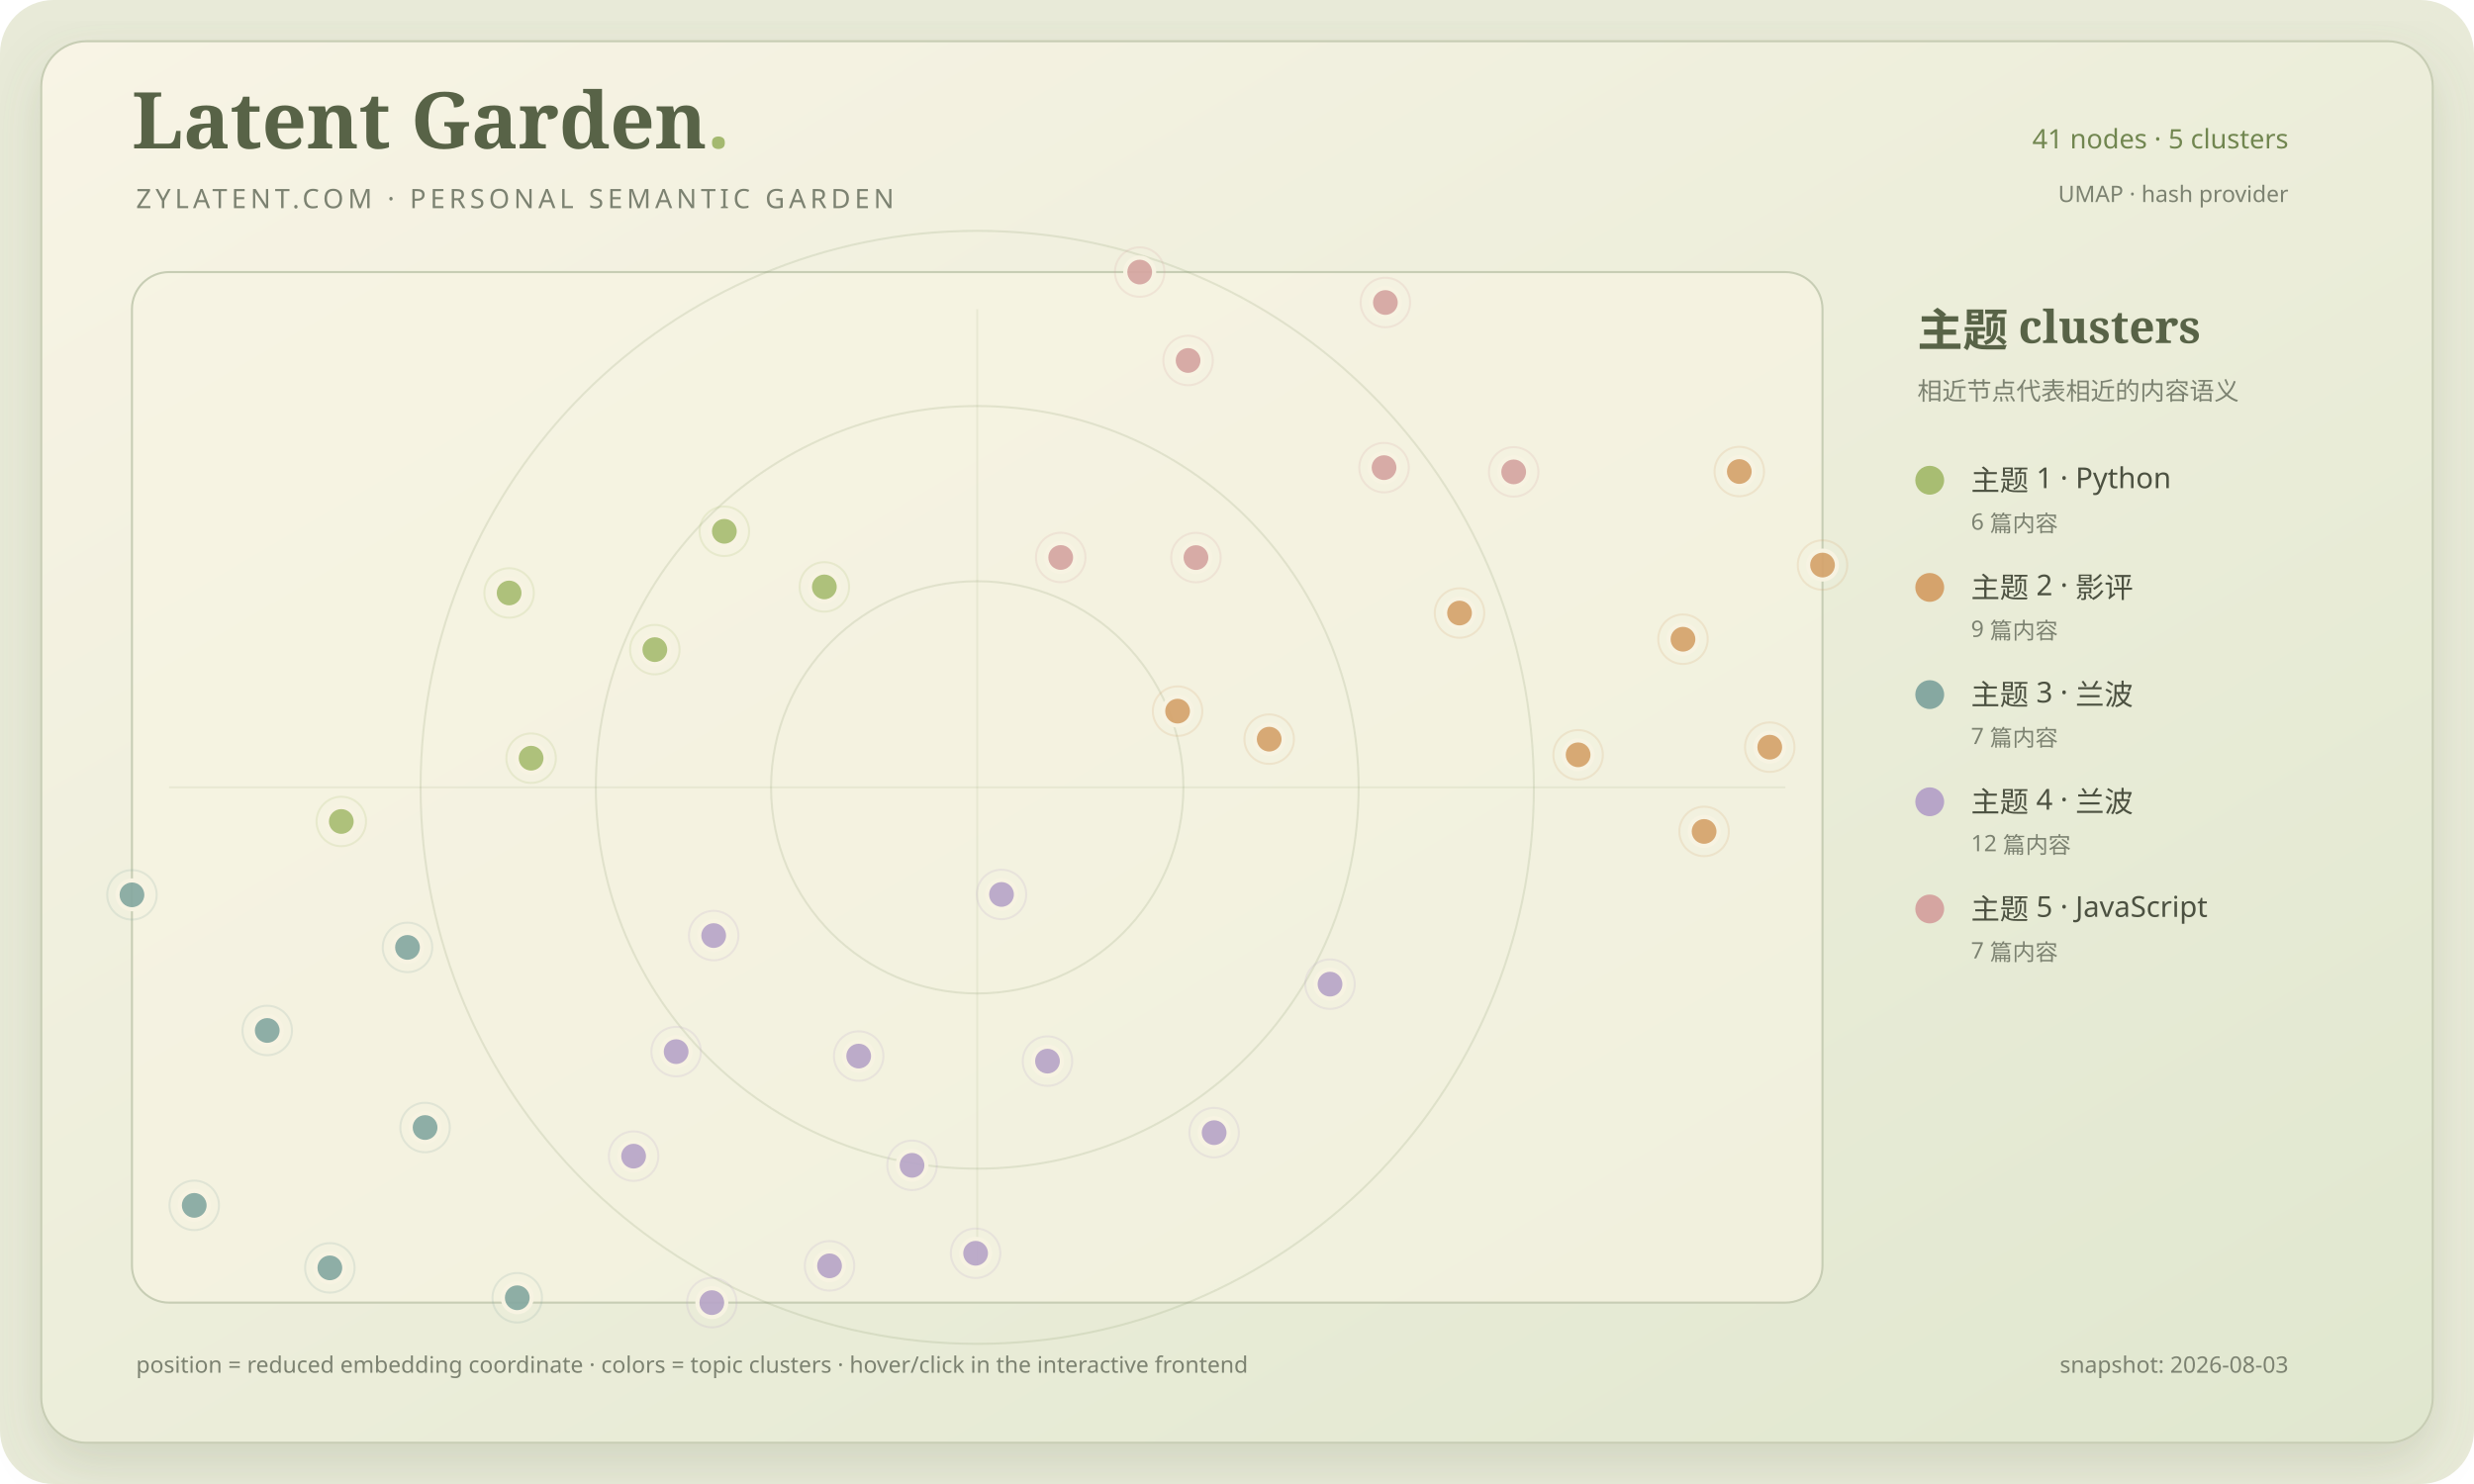
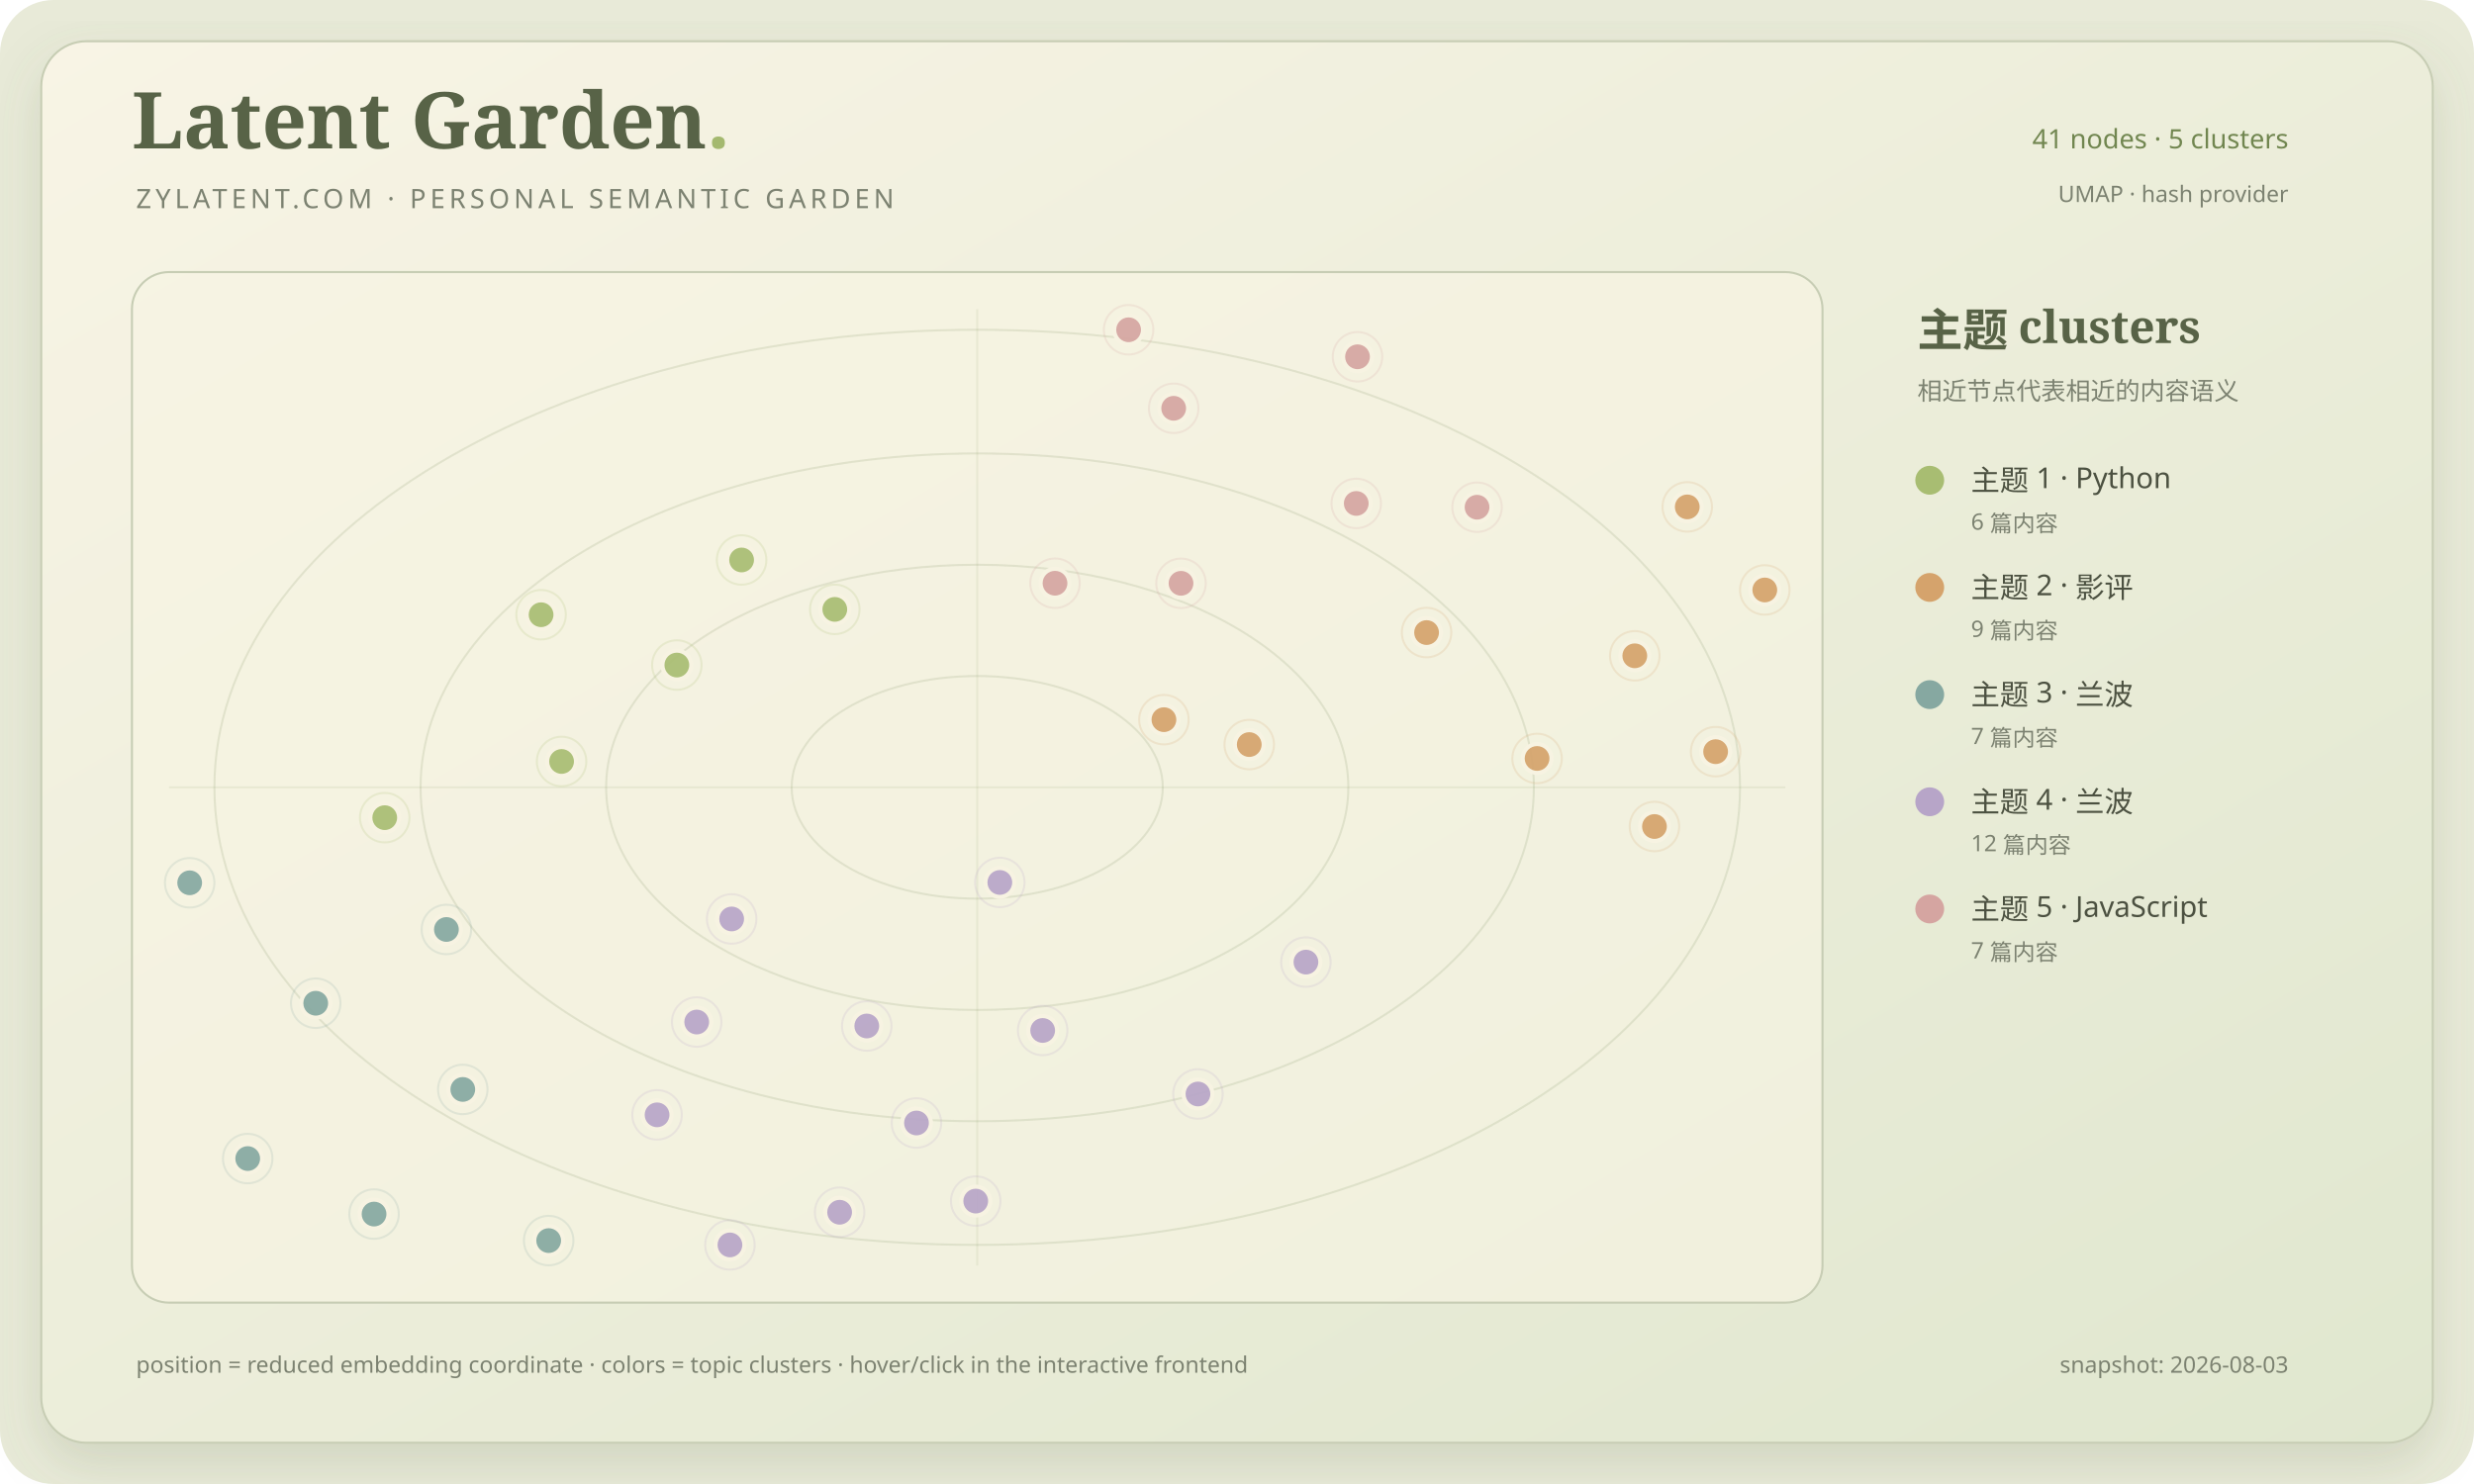
<svg xmlns="http://www.w3.org/2000/svg" viewBox="0 0 1200 720" role="img" aria-labelledby="title desc">
  <defs>
    <linearGradient id="paper" x1="0" y1="0" x2="1" y2="1">
      <stop stop-color="#f8f4e5" />
      <stop offset="1" stop-color="#e0e7cf" />
    </linearGradient>
    <filter id="shadow" x="-20%" y="-20%" width="140%" height="140%">
      <feDropShadow dx="0" dy="10" stdDeviation="12" flood-color="#697653" flood-opacity=".18" />
    </filter>
+     <clipPath id="map-clip">
+       <rect x="64" y="132" width="820" height="500" rx="18" />
+     </clipPath>
  </defs>
  <rect width="1200" height="720" rx="26" fill="#e8ead8" />
  <rect x="20" y="20" width="1160" height="680" rx="22" fill="url(#paper)" stroke="#c7cdb4" filter="url(#shadow)" />
  <text x="64" y="72" fill="#586347" font-family="Georgia, serif" font-size="38" font-weight="700">Latent Garden<tspan fill="#a4b96f">.</tspan>
  </text>
  <text x="66" y="101" fill="#7c8271" font-family="Segoe UI, sans-serif" font-size="13" letter-spacing="2">ZYLATENT.COM · PERSONAL SEMANTIC GARDEN</text>
  <text x="1110" y="72" text-anchor="end" fill="#718650" font-family="Segoe UI, sans-serif" font-size="13">41 nodes · 5 clusters</text>
  <text x="1110" y="98" text-anchor="end" fill="#7c8271" font-family="Segoe UI, sans-serif" font-size="11">UMAP · hash provider</text>
  <rect x="64" y="132" width="820" height="500" rx="18" fill="#f7f3e2" fill-opacity=".64" stroke="#c7cdb4" />
-   <circle cx="474.0" cy="382.0" r="100" fill="none" stroke="#87986a" stroke-opacity=".18" stroke-width="1" />
-   <circle cx="474.0" cy="382.0" r="185" fill="none" stroke="#87986a" stroke-opacity=".18" stroke-width="1" />
-   <circle cx="474.0" cy="382.0" r="270" fill="none" stroke="#87986a" stroke-opacity=".18" stroke-width="1" />
-   <path d="M 474.0 150 V 614" stroke="#87986a" stroke-opacity=".12" />
-   <path d="M 82 382.0 H 866" stroke="#87986a" stroke-opacity=".12" />
-   <g>
-     <circle cx="257.61" cy="367.85" r="7" fill="#a8bd72" fill-opacity=".92" stroke="#f7f3e2" stroke-width="2" />
-     <circle cx="257.61" cy="367.85" r="12" fill="none" stroke="#a8bd72" stroke-opacity=".18" />
-   </g>
-   <g>
-     <circle cx="246.94" cy="287.69" r="7" fill="#a8bd72" fill-opacity=".92" stroke="#f7f3e2" stroke-width="2" />
-     <circle cx="246.94" cy="287.69" r="12" fill="none" stroke="#a8bd72" stroke-opacity=".18" />
-   </g>
-   <g>
-     <circle cx="734.20" cy="228.94" r="7" fill="#d5a5a1" fill-opacity=".92" stroke="#f7f3e2" stroke-width="2" />
-     <circle cx="734.20" cy="228.94" r="12" fill="none" stroke="#d5a5a1" stroke-opacity=".18" />
-   </g>
-   <g>
-     <circle cx="707.93" cy="297.43" r="7" fill="#d5a36c" fill-opacity=".92" stroke="#f7f3e2" stroke-width="2" />
-     <circle cx="707.93" cy="297.43" r="12" fill="none" stroke="#d5a36c" stroke-opacity=".18" />
-   </g>
-   <g>
-     <circle cx="645.11" cy="477.48" r="7" fill="#b7a5c8" fill-opacity=".92" stroke="#f7f3e2" stroke-width="2" />
-     <circle cx="645.11" cy="477.48" r="12" fill="none" stroke="#b7a5c8" stroke-opacity=".18" />
-   </g>
-   <g>
-     <circle cx="671.32" cy="226.88" r="7" fill="#d5a5a1" fill-opacity=".92" stroke="#f7f3e2" stroke-width="2" />
-     <circle cx="671.32" cy="226.88" r="12" fill="none" stroke="#d5a5a1" stroke-opacity=".18" />
-   </g>
-   <g>
-     <circle cx="94.21" cy="584.81" r="7" fill="#86a8a1" fill-opacity=".92" stroke="#f7f3e2" stroke-width="2" />
-     <circle cx="94.21" cy="584.81" r="12" fill="none" stroke="#86a8a1" stroke-opacity=".18" />
-   </g>
-   <g>
-     <circle cx="485.77" cy="433.96" r="7" fill="#b7a5c8" fill-opacity=".92" stroke="#f7f3e2" stroke-width="2" />
-     <circle cx="485.77" cy="433.96" r="12" fill="none" stroke="#b7a5c8" stroke-opacity=".18" />
-   </g>
-   <g>
-     <circle cx="816.32" cy="310.13" r="7" fill="#d5a36c" fill-opacity=".92" stroke="#f7f3e2" stroke-width="2" />
-     <circle cx="816.32" cy="310.13" r="12" fill="none" stroke="#d5a36c" stroke-opacity=".18" />
-   </g>
-   <g>
-     <circle cx="514.49" cy="270.47" r="7" fill="#d5a5a1" fill-opacity=".92" stroke="#f7f3e2" stroke-width="2" />
-     <circle cx="514.49" cy="270.47" r="12" fill="none" stroke="#d5a5a1" stroke-opacity=".18" />
-   </g>
-   <g>
-     <circle cx="580.08" cy="270.52" r="7" fill="#d5a5a1" fill-opacity=".92" stroke="#f7f3e2" stroke-width="2" />
-     <circle cx="580.08" cy="270.52" r="12" fill="none" stroke="#d5a5a1" stroke-opacity=".18" />
-   </g>
-   <g>
-     <circle cx="671.97" cy="146.76" r="7" fill="#d5a5a1" fill-opacity=".92" stroke="#f7f3e2" stroke-width="2" />
-     <circle cx="671.97" cy="146.76" r="12" fill="none" stroke="#d5a5a1" stroke-opacity=".18" />
-   </g>
-   <g>
-     <circle cx="615.61" cy="358.62" r="7" fill="#d5a36c" fill-opacity=".92" stroke="#f7f3e2" stroke-width="2" />
-     <circle cx="615.61" cy="358.62" r="12" fill="none" stroke="#d5a36c" stroke-opacity=".18" />
-   </g>
-   <g>
-     <circle cx="884.00" cy="274.15" r="7" fill="#d5a36c" fill-opacity=".92" stroke="#f7f3e2" stroke-width="2" />
-     <circle cx="884.00" cy="274.15" r="12" fill="none" stroke="#d5a36c" stroke-opacity=".18" />
-   </g>
-   <g>
-     <circle cx="576.27" cy="174.89" r="7" fill="#d5a5a1" fill-opacity=".92" stroke="#f7f3e2" stroke-width="2" />
-     <circle cx="576.27" cy="174.89" r="12" fill="none" stroke="#d5a5a1" stroke-opacity=".18" />
-   </g>
-   <g>
-     <circle cx="351.34" cy="257.77" r="7" fill="#a8bd72" fill-opacity=".92" stroke="#f7f3e2" stroke-width="2" />
-     <circle cx="351.34" cy="257.77" r="12" fill="none" stroke="#a8bd72" stroke-opacity=".18" />
-   </g>
-   <g>
-     <circle cx="399.85" cy="284.75" r="7" fill="#a8bd72" fill-opacity=".92" stroke="#f7f3e2" stroke-width="2" />
-     <circle cx="399.85" cy="284.75" r="12" fill="none" stroke="#a8bd72" stroke-opacity=".18" />
-   </g>
-   <g>
-     <circle cx="843.63" cy="228.77" r="7" fill="#d5a36c" fill-opacity=".92" stroke="#f7f3e2" stroke-width="2" />
-     <circle cx="843.63" cy="228.77" r="12" fill="none" stroke="#d5a36c" stroke-opacity=".18" />
-   </g>
-   <g>
-     <circle cx="571.18" cy="345.02" r="7" fill="#d5a36c" fill-opacity=".92" stroke="#f7f3e2" stroke-width="2" />
-     <circle cx="571.18" cy="345.02" r="12" fill="none" stroke="#d5a36c" stroke-opacity=".18" />
-   </g>
-   <g>
-     <circle cx="317.62" cy="315.18" r="7" fill="#a8bd72" fill-opacity=".92" stroke="#f7f3e2" stroke-width="2" />
-     <circle cx="317.62" cy="315.18" r="12" fill="none" stroke="#a8bd72" stroke-opacity=".18" />
-   </g>
-   <g>
-     <circle cx="64.00" cy="434.15" r="7" fill="#86a8a1" fill-opacity=".92" stroke="#f7f3e2" stroke-width="2" />
-     <circle cx="64.00" cy="434.15" r="12" fill="none" stroke="#86a8a1" stroke-opacity=".18" />
-   </g>
-   <g>
-     <circle cx="473.21" cy="608.05" r="7" fill="#b7a5c8" fill-opacity=".92" stroke="#f7f3e2" stroke-width="2" />
-     <circle cx="473.21" cy="608.05" r="12" fill="none" stroke="#b7a5c8" stroke-opacity=".18" />
-   </g>
-   <g>
-     <circle cx="765.45" cy="366.21" r="7" fill="#d5a36c" fill-opacity=".92" stroke="#f7f3e2" stroke-width="2" />
-     <circle cx="765.45" cy="366.21" r="12" fill="none" stroke="#d5a36c" stroke-opacity=".18" />
-   </g>
-   <g>
-     <circle cx="327.95" cy="510.22" r="7" fill="#b7a5c8" fill-opacity=".92" stroke="#f7f3e2" stroke-width="2" />
-     <circle cx="327.95" cy="510.22" r="12" fill="none" stroke="#b7a5c8" stroke-opacity=".18" />
-   </g>
-   <g>
-     <circle cx="442.37" cy="565.38" r="7" fill="#b7a5c8" fill-opacity=".92" stroke="#f7f3e2" stroke-width="2" />
-     <circle cx="442.37" cy="565.38" r="12" fill="none" stroke="#b7a5c8" stroke-opacity=".18" />
-   </g>
-   <g>
-     <circle cx="129.62" cy="499.95" r="7" fill="#86a8a1" fill-opacity=".92" stroke="#f7f3e2" stroke-width="2" />
-     <circle cx="129.62" cy="499.95" r="12" fill="none" stroke="#86a8a1" stroke-opacity=".18" />
-   </g>
-   <g>
-     <circle cx="858.41" cy="362.51" r="7" fill="#d5a36c" fill-opacity=".92" stroke="#f7f3e2" stroke-width="2" />
-     <circle cx="858.41" cy="362.51" r="12" fill="none" stroke="#d5a36c" stroke-opacity=".18" />
-   </g>
-   <g>
-     <circle cx="159.99" cy="615.14" r="7" fill="#86a8a1" fill-opacity=".92" stroke="#f7f3e2" stroke-width="2" />
-     <circle cx="159.99" cy="615.14" r="12" fill="none" stroke="#86a8a1" stroke-opacity=".18" />
-   </g>
-   <g>
-     <circle cx="346.16" cy="453.91" r="7" fill="#b7a5c8" fill-opacity=".92" stroke="#f7f3e2" stroke-width="2" />
-     <circle cx="346.16" cy="453.91" r="12" fill="none" stroke="#b7a5c8" stroke-opacity=".18" />
-   </g>
-   <g>
-     <circle cx="588.91" cy="549.53" r="7" fill="#b7a5c8" fill-opacity=".92" stroke="#f7f3e2" stroke-width="2" />
-     <circle cx="588.91" cy="549.53" r="12" fill="none" stroke="#b7a5c8" stroke-opacity=".18" />
-   </g>
-   <g>
-     <circle cx="402.36" cy="614.15" r="7" fill="#b7a5c8" fill-opacity=".92" stroke="#f7f3e2" stroke-width="2" />
-     <circle cx="402.36" cy="614.15" r="12" fill="none" stroke="#b7a5c8" stroke-opacity=".18" />
-   </g>
-   <g>
-     <circle cx="345.26" cy="632.00" r="7" fill="#b7a5c8" fill-opacity=".92" stroke="#f7f3e2" stroke-width="2" />
-     <circle cx="345.26" cy="632.00" r="12" fill="none" stroke="#b7a5c8" stroke-opacity=".18" />
-   </g>
-   <g>
-     <circle cx="826.56" cy="403.39" r="7" fill="#d5a36c" fill-opacity=".92" stroke="#f7f3e2" stroke-width="2" />
-     <circle cx="826.56" cy="403.39" r="12" fill="none" stroke="#d5a36c" stroke-opacity=".18" />
-   </g>
-   <g>
-     <circle cx="307.32" cy="560.93" r="7" fill="#b7a5c8" fill-opacity=".92" stroke="#f7f3e2" stroke-width="2" />
-     <circle cx="307.32" cy="560.93" r="12" fill="none" stroke="#b7a5c8" stroke-opacity=".18" />
-   </g>
-   <g>
-     <circle cx="508.07" cy="514.83" r="7" fill="#b7a5c8" fill-opacity=".92" stroke="#f7f3e2" stroke-width="2" />
-     <circle cx="508.07" cy="514.83" r="12" fill="none" stroke="#b7a5c8" stroke-opacity=".18" />
-   </g>
-   <g>
-     <circle cx="206.18" cy="547.04" r="7" fill="#86a8a1" fill-opacity=".92" stroke="#f7f3e2" stroke-width="2" />
-     <circle cx="206.18" cy="547.04" r="12" fill="none" stroke="#86a8a1" stroke-opacity=".18" />
-   </g>
-   <g>
-     <circle cx="416.50" cy="512.38" r="7" fill="#b7a5c8" fill-opacity=".92" stroke="#f7f3e2" stroke-width="2" />
-     <circle cx="416.50" cy="512.38" r="12" fill="none" stroke="#b7a5c8" stroke-opacity=".18" />
-   </g>
-   <g>
-     <circle cx="197.65" cy="459.65" r="7" fill="#86a8a1" fill-opacity=".92" stroke="#f7f3e2" stroke-width="2" />
-     <circle cx="197.65" cy="459.65" r="12" fill="none" stroke="#86a8a1" stroke-opacity=".18" />
-   </g>
-   <g>
-     <circle cx="250.89" cy="629.64" r="7" fill="#86a8a1" fill-opacity=".92" stroke="#f7f3e2" stroke-width="2" />
-     <circle cx="250.89" cy="629.64" r="12" fill="none" stroke="#86a8a1" stroke-opacity=".18" />
-   </g>
-   <g>
-     <circle cx="165.54" cy="398.56" r="7" fill="#a8bd72" fill-opacity=".92" stroke="#f7f3e2" stroke-width="2" />
-     <circle cx="165.54" cy="398.56" r="12" fill="none" stroke="#a8bd72" stroke-opacity=".18" />
-   </g>
-   <g>
-     <circle cx="552.80" cy="132.00" r="7" fill="#d5a5a1" fill-opacity=".92" stroke="#f7f3e2" stroke-width="2" />
-     <circle cx="552.80" cy="132.00" r="12" fill="none" stroke="#d5a5a1" stroke-opacity=".18" />
+   <g clip-path="url(#map-clip)">
+     <ellipse cx="474.0" cy="382.0" rx="90" ry="54" fill="none" stroke="#87986a" stroke-opacity=".18" stroke-width="1" />
+     <ellipse cx="474.0" cy="382.0" rx="180" ry="108" fill="none" stroke="#87986a" stroke-opacity=".18" stroke-width="1" />
+     <ellipse cx="474.0" cy="382.0" rx="270" ry="162" fill="none" stroke="#87986a" stroke-opacity=".18" stroke-width="1" />
+     <ellipse cx="474.0" cy="382.0" rx="370" ry="222" fill="none" stroke="#87986a" stroke-opacity=".18" stroke-width="1" />
+     <path d="M 474.0 150 V 614" stroke="#87986a" stroke-opacity=".12" />
+     <path d="M 82 382.0 H 866" stroke="#87986a" stroke-opacity=".12" />
+     <g>
+       <circle cx="272.39" cy="369.44" r="7" fill="#a8bd72" fill-opacity=".92" stroke="#f7f3e2" stroke-width="2" />
+       <circle cx="272.39" cy="369.44" r="12" fill="none" stroke="#a8bd72" stroke-opacity=".18" />
+     </g>
+     <g>
+       <circle cx="262.45" cy="298.25" r="7" fill="#a8bd72" fill-opacity=".92" stroke="#f7f3e2" stroke-width="2" />
+       <circle cx="262.45" cy="298.25" r="12" fill="none" stroke="#a8bd72" stroke-opacity=".18" />
+     </g>
+     <g>
+       <circle cx="716.43" cy="246.08" r="7" fill="#d5a5a1" fill-opacity=".92" stroke="#f7f3e2" stroke-width="2" />
+       <circle cx="716.43" cy="246.08" r="12" fill="none" stroke="#d5a5a1" stroke-opacity=".18" />
+     </g>
+     <g>
+       <circle cx="691.95" cy="306.90" r="7" fill="#d5a36c" fill-opacity=".92" stroke="#f7f3e2" stroke-width="2" />
+       <circle cx="691.95" cy="306.90" r="12" fill="none" stroke="#d5a36c" stroke-opacity=".18" />
+     </g>
+     <g>
+       <circle cx="633.43" cy="466.78" r="7" fill="#b7a5c8" fill-opacity=".92" stroke="#f7f3e2" stroke-width="2" />
+       <circle cx="633.43" cy="466.78" r="12" fill="none" stroke="#b7a5c8" stroke-opacity=".18" />
+     </g>
+     <g>
+       <circle cx="657.84" cy="244.25" r="7" fill="#d5a5a1" fill-opacity=".92" stroke="#f7f3e2" stroke-width="2" />
+       <circle cx="657.84" cy="244.25" r="12" fill="none" stroke="#d5a5a1" stroke-opacity=".18" />
+     </g>
+     <g>
+       <circle cx="120.15" cy="562.10" r="7" fill="#86a8a1" fill-opacity=".92" stroke="#f7f3e2" stroke-width="2" />
+       <circle cx="120.15" cy="562.10" r="12" fill="none" stroke="#86a8a1" stroke-opacity=".18" />
+     </g>
+     <g>
+       <circle cx="484.96" cy="428.14" r="7" fill="#b7a5c8" fill-opacity=".92" stroke="#f7f3e2" stroke-width="2" />
+       <circle cx="484.96" cy="428.14" r="12" fill="none" stroke="#b7a5c8" stroke-opacity=".18" />
+     </g>
+     <g>
+       <circle cx="792.94" cy="318.18" r="7" fill="#d5a36c" fill-opacity=".92" stroke="#f7f3e2" stroke-width="2" />
+       <circle cx="792.94" cy="318.18" r="12" fill="none" stroke="#d5a36c" stroke-opacity=".18" />
+     </g>
+     <g>
+       <circle cx="511.72" cy="282.96" r="7" fill="#d5a5a1" fill-opacity=".92" stroke="#f7f3e2" stroke-width="2" />
+       <circle cx="511.72" cy="282.96" r="12" fill="none" stroke="#d5a5a1" stroke-opacity=".18" />
+     </g>
+     <g>
+       <circle cx="572.84" cy="283.00" r="7" fill="#d5a5a1" fill-opacity=".92" stroke="#f7f3e2" stroke-width="2" />
+       <circle cx="572.84" cy="283.00" r="12" fill="none" stroke="#d5a5a1" stroke-opacity=".18" />
+     </g>
+     <g>
+       <circle cx="658.45" cy="173.10" r="7" fill="#d5a5a1" fill-opacity=".92" stroke="#f7f3e2" stroke-width="2" />
+       <circle cx="658.45" cy="173.10" r="12" fill="none" stroke="#d5a5a1" stroke-opacity=".18" />
+     </g>
+     <g>
+       <circle cx="605.94" cy="361.24" r="7" fill="#d5a36c" fill-opacity=".92" stroke="#f7f3e2" stroke-width="2" />
+       <circle cx="605.94" cy="361.24" r="12" fill="none" stroke="#d5a36c" stroke-opacity=".18" />
+     </g>
+     <g>
+       <circle cx="856.00" cy="286.23" r="7" fill="#d5a36c" fill-opacity=".92" stroke="#f7f3e2" stroke-width="2" />
+       <circle cx="856.00" cy="286.23" r="12" fill="none" stroke="#d5a36c" stroke-opacity=".18" />
+     </g>
+     <g>
+       <circle cx="569.28" cy="198.09" r="7" fill="#d5a5a1" fill-opacity=".92" stroke="#f7f3e2" stroke-width="2" />
+       <circle cx="569.28" cy="198.09" r="12" fill="none" stroke="#d5a5a1" stroke-opacity=".18" />
+     </g>
+     <g>
+       <circle cx="359.71" cy="271.68" r="7" fill="#a8bd72" fill-opacity=".92" stroke="#f7f3e2" stroke-width="2" />
+       <circle cx="359.71" cy="271.68" r="12" fill="none" stroke="#a8bd72" stroke-opacity=".18" />
+     </g>
+     <g>
+       <circle cx="404.91" cy="295.65" r="7" fill="#a8bd72" fill-opacity=".92" stroke="#f7f3e2" stroke-width="2" />
+       <circle cx="404.91" cy="295.65" r="12" fill="none" stroke="#a8bd72" stroke-opacity=".18" />
+     </g>
+     <g>
+       <circle cx="818.39" cy="245.93" r="7" fill="#d5a36c" fill-opacity=".92" stroke="#f7f3e2" stroke-width="2" />
+       <circle cx="818.39" cy="245.93" r="12" fill="none" stroke="#d5a36c" stroke-opacity=".18" />
+     </g>
+     <g>
+       <circle cx="564.55" cy="349.16" r="7" fill="#d5a36c" fill-opacity=".92" stroke="#f7f3e2" stroke-width="2" />
+       <circle cx="564.55" cy="349.16" r="12" fill="none" stroke="#d5a36c" stroke-opacity=".18" />
+     </g>
+     <g>
+       <circle cx="328.30" cy="322.66" r="7" fill="#a8bd72" fill-opacity=".92" stroke="#f7f3e2" stroke-width="2" />
+       <circle cx="328.30" cy="322.66" r="12" fill="none" stroke="#a8bd72" stroke-opacity=".18" />
+     </g>
+     <g>
+       <circle cx="92.00" cy="428.31" r="7" fill="#86a8a1" fill-opacity=".92" stroke="#f7f3e2" stroke-width="2" />
+       <circle cx="92.00" cy="428.31" r="12" fill="none" stroke="#86a8a1" stroke-opacity=".18" />
+     </g>
+     <g>
+       <circle cx="473.27" cy="582.73" r="7" fill="#b7a5c8" fill-opacity=".92" stroke="#f7f3e2" stroke-width="2" />
+       <circle cx="473.27" cy="582.73" r="12" fill="none" stroke="#b7a5c8" stroke-opacity=".18" />
+     </g>
+     <g>
+       <circle cx="745.55" cy="367.98" r="7" fill="#d5a36c" fill-opacity=".92" stroke="#f7f3e2" stroke-width="2" />
+       <circle cx="745.55" cy="367.98" r="12" fill="none" stroke="#d5a36c" stroke-opacity=".18" />
+     </g>
+     <g>
+       <circle cx="337.93" cy="495.86" r="7" fill="#b7a5c8" fill-opacity=".92" stroke="#f7f3e2" stroke-width="2" />
+       <circle cx="337.93" cy="495.86" r="12" fill="none" stroke="#b7a5c8" stroke-opacity=".18" />
+     </g>
+     <g>
+       <circle cx="444.53" cy="544.84" r="7" fill="#b7a5c8" fill-opacity=".92" stroke="#f7f3e2" stroke-width="2" />
+       <circle cx="444.53" cy="544.84" r="12" fill="none" stroke="#b7a5c8" stroke-opacity=".18" />
+     </g>
+     <g>
+       <circle cx="153.14" cy="486.74" r="7" fill="#86a8a1" fill-opacity=".92" stroke="#f7f3e2" stroke-width="2" />
+       <circle cx="153.14" cy="486.74" r="12" fill="none" stroke="#86a8a1" stroke-opacity=".18" />
+     </g>
+     <g>
+       <circle cx="832.15" cy="364.69" r="7" fill="#d5a36c" fill-opacity=".92" stroke="#f7f3e2" stroke-width="2" />
+       <circle cx="832.15" cy="364.69" r="12" fill="none" stroke="#d5a36c" stroke-opacity=".18" />
+     </g>
+     <g>
+       <circle cx="181.43" cy="589.03" r="7" fill="#86a8a1" fill-opacity=".92" stroke="#f7f3e2" stroke-width="2" />
+       <circle cx="181.43" cy="589.03" r="12" fill="none" stroke="#86a8a1" stroke-opacity=".18" />
+     </g>
+     <g>
+       <circle cx="354.89" cy="445.85" r="7" fill="#b7a5c8" fill-opacity=".92" stroke="#f7f3e2" stroke-width="2" />
+       <circle cx="354.89" cy="445.85" r="12" fill="none" stroke="#b7a5c8" stroke-opacity=".18" />
+     </g>
+     <g>
+       <circle cx="581.06" cy="530.77" r="7" fill="#b7a5c8" fill-opacity=".92" stroke="#f7f3e2" stroke-width="2" />
+       <circle cx="581.06" cy="530.77" r="12" fill="none" stroke="#b7a5c8" stroke-opacity=".18" />
+     </g>
+     <g>
+       <circle cx="407.25" cy="588.15" r="7" fill="#b7a5c8" fill-opacity=".92" stroke="#f7f3e2" stroke-width="2" />
+       <circle cx="407.25" cy="588.15" r="12" fill="none" stroke="#b7a5c8" stroke-opacity=".18" />
+     </g>
+     <g>
+       <circle cx="354.05" cy="604.00" r="7" fill="#b7a5c8" fill-opacity=".92" stroke="#f7f3e2" stroke-width="2" />
+       <circle cx="354.05" cy="604.00" r="12" fill="none" stroke="#b7a5c8" stroke-opacity=".18" />
+     </g>
+     <g>
+       <circle cx="802.48" cy="401.00" r="7" fill="#d5a36c" fill-opacity=".92" stroke="#f7f3e2" stroke-width="2" />
+       <circle cx="802.48" cy="401.00" r="12" fill="none" stroke="#d5a36c" stroke-opacity=".18" />
+     </g>
+     <g>
+       <circle cx="318.70" cy="540.89" r="7" fill="#b7a5c8" fill-opacity=".92" stroke="#f7f3e2" stroke-width="2" />
+       <circle cx="318.70" cy="540.89" r="12" fill="none" stroke="#b7a5c8" stroke-opacity=".18" />
+     </g>
+     <g>
+       <circle cx="505.74" cy="499.95" r="7" fill="#b7a5c8" fill-opacity=".92" stroke="#f7f3e2" stroke-width="2" />
+       <circle cx="505.74" cy="499.95" r="12" fill="none" stroke="#b7a5c8" stroke-opacity=".18" />
+     </g>
+     <g>
+       <circle cx="224.47" cy="528.56" r="7" fill="#86a8a1" fill-opacity=".92" stroke="#f7f3e2" stroke-width="2" />
+       <circle cx="224.47" cy="528.56" r="12" fill="none" stroke="#86a8a1" stroke-opacity=".18" />
+     </g>
+     <g>
+       <circle cx="420.42" cy="497.78" r="7" fill="#b7a5c8" fill-opacity=".92" stroke="#f7f3e2" stroke-width="2" />
+       <circle cx="420.42" cy="497.78" r="12" fill="none" stroke="#b7a5c8" stroke-opacity=".18" />
+     </g>
+     <g>
+       <circle cx="216.52" cy="450.95" r="7" fill="#86a8a1" fill-opacity=".92" stroke="#f7f3e2" stroke-width="2" />
+       <circle cx="216.52" cy="450.95" r="12" fill="none" stroke="#86a8a1" stroke-opacity=".18" />
+     </g>
+     <g>
+       <circle cx="266.13" cy="601.90" r="7" fill="#86a8a1" fill-opacity=".92" stroke="#f7f3e2" stroke-width="2" />
+       <circle cx="266.13" cy="601.90" r="12" fill="none" stroke="#86a8a1" stroke-opacity=".18" />
+     </g>
+     <g>
+       <circle cx="186.61" cy="396.71" r="7" fill="#a8bd72" fill-opacity=".92" stroke="#f7f3e2" stroke-width="2" />
+       <circle cx="186.61" cy="396.71" r="12" fill="none" stroke="#a8bd72" stroke-opacity=".18" />
+     </g>
+     <g>
+       <circle cx="547.42" cy="160.00" r="7" fill="#d5a5a1" fill-opacity=".92" stroke="#f7f3e2" stroke-width="2" />
+       <circle cx="547.42" cy="160.00" r="12" fill="none" stroke="#d5a5a1" stroke-opacity=".18" />
+     </g>
  </g>
  <text x="930" y="168" fill="#586347" font-family="Georgia, serif" font-size="22" font-weight="700">主题 clusters</text>
  <text x="930" y="194" fill="#7c8271" font-family="Segoe UI, sans-serif" font-size="12">相近节点代表相近的内容语义</text>
  <circle cx="936" cy="233" r="7" fill="#a8bd72" />
  <text x="956" y="238" fill="#4c5141" font-family="Segoe UI, sans-serif" font-size="14">主题 1 · Python</text>
  <text x="956" y="257" fill="#7c8271" font-family="Segoe UI, sans-serif" font-size="11">6 篇内容</text>
  <circle cx="936" cy="285" r="7" fill="#d5a36c" />
  <text x="956" y="290" fill="#4c5141" font-family="Segoe UI, sans-serif" font-size="14">主题 2 · 影评</text>
  <text x="956" y="309" fill="#7c8271" font-family="Segoe UI, sans-serif" font-size="11">9 篇内容</text>
  <circle cx="936" cy="337" r="7" fill="#86a8a1" />
  <text x="956" y="342" fill="#4c5141" font-family="Segoe UI, sans-serif" font-size="14">主题 3 · 兰波</text>
  <text x="956" y="361" fill="#7c8271" font-family="Segoe UI, sans-serif" font-size="11">7 篇内容</text>
  <circle cx="936" cy="389" r="7" fill="#b7a5c8" />
  <text x="956" y="394" fill="#4c5141" font-family="Segoe UI, sans-serif" font-size="14">主题 4 · 兰波</text>
  <text x="956" y="413" fill="#7c8271" font-family="Segoe UI, sans-serif" font-size="11">12 篇内容</text>
  <circle cx="936" cy="441" r="7" fill="#d5a5a1" />
  <text x="956" y="446" fill="#4c5141" font-family="Segoe UI, sans-serif" font-size="14">主题 5 · JavaScript</text>
  <text x="956" y="465" fill="#7c8271" font-family="Segoe UI, sans-serif" font-size="11">7 篇内容</text>
  <text x="66" y="666" fill="#7c8271" font-family="Segoe UI, sans-serif" font-size="11">position = reduced embedding coordinate · colors = topic clusters · hover/click in the interactive frontend</text>
  <text x="1110" y="666" text-anchor="end" fill="#7c8271" font-family="Segoe UI, sans-serif" font-size="11">snapshot: 2026-08-03</text>
</svg>
